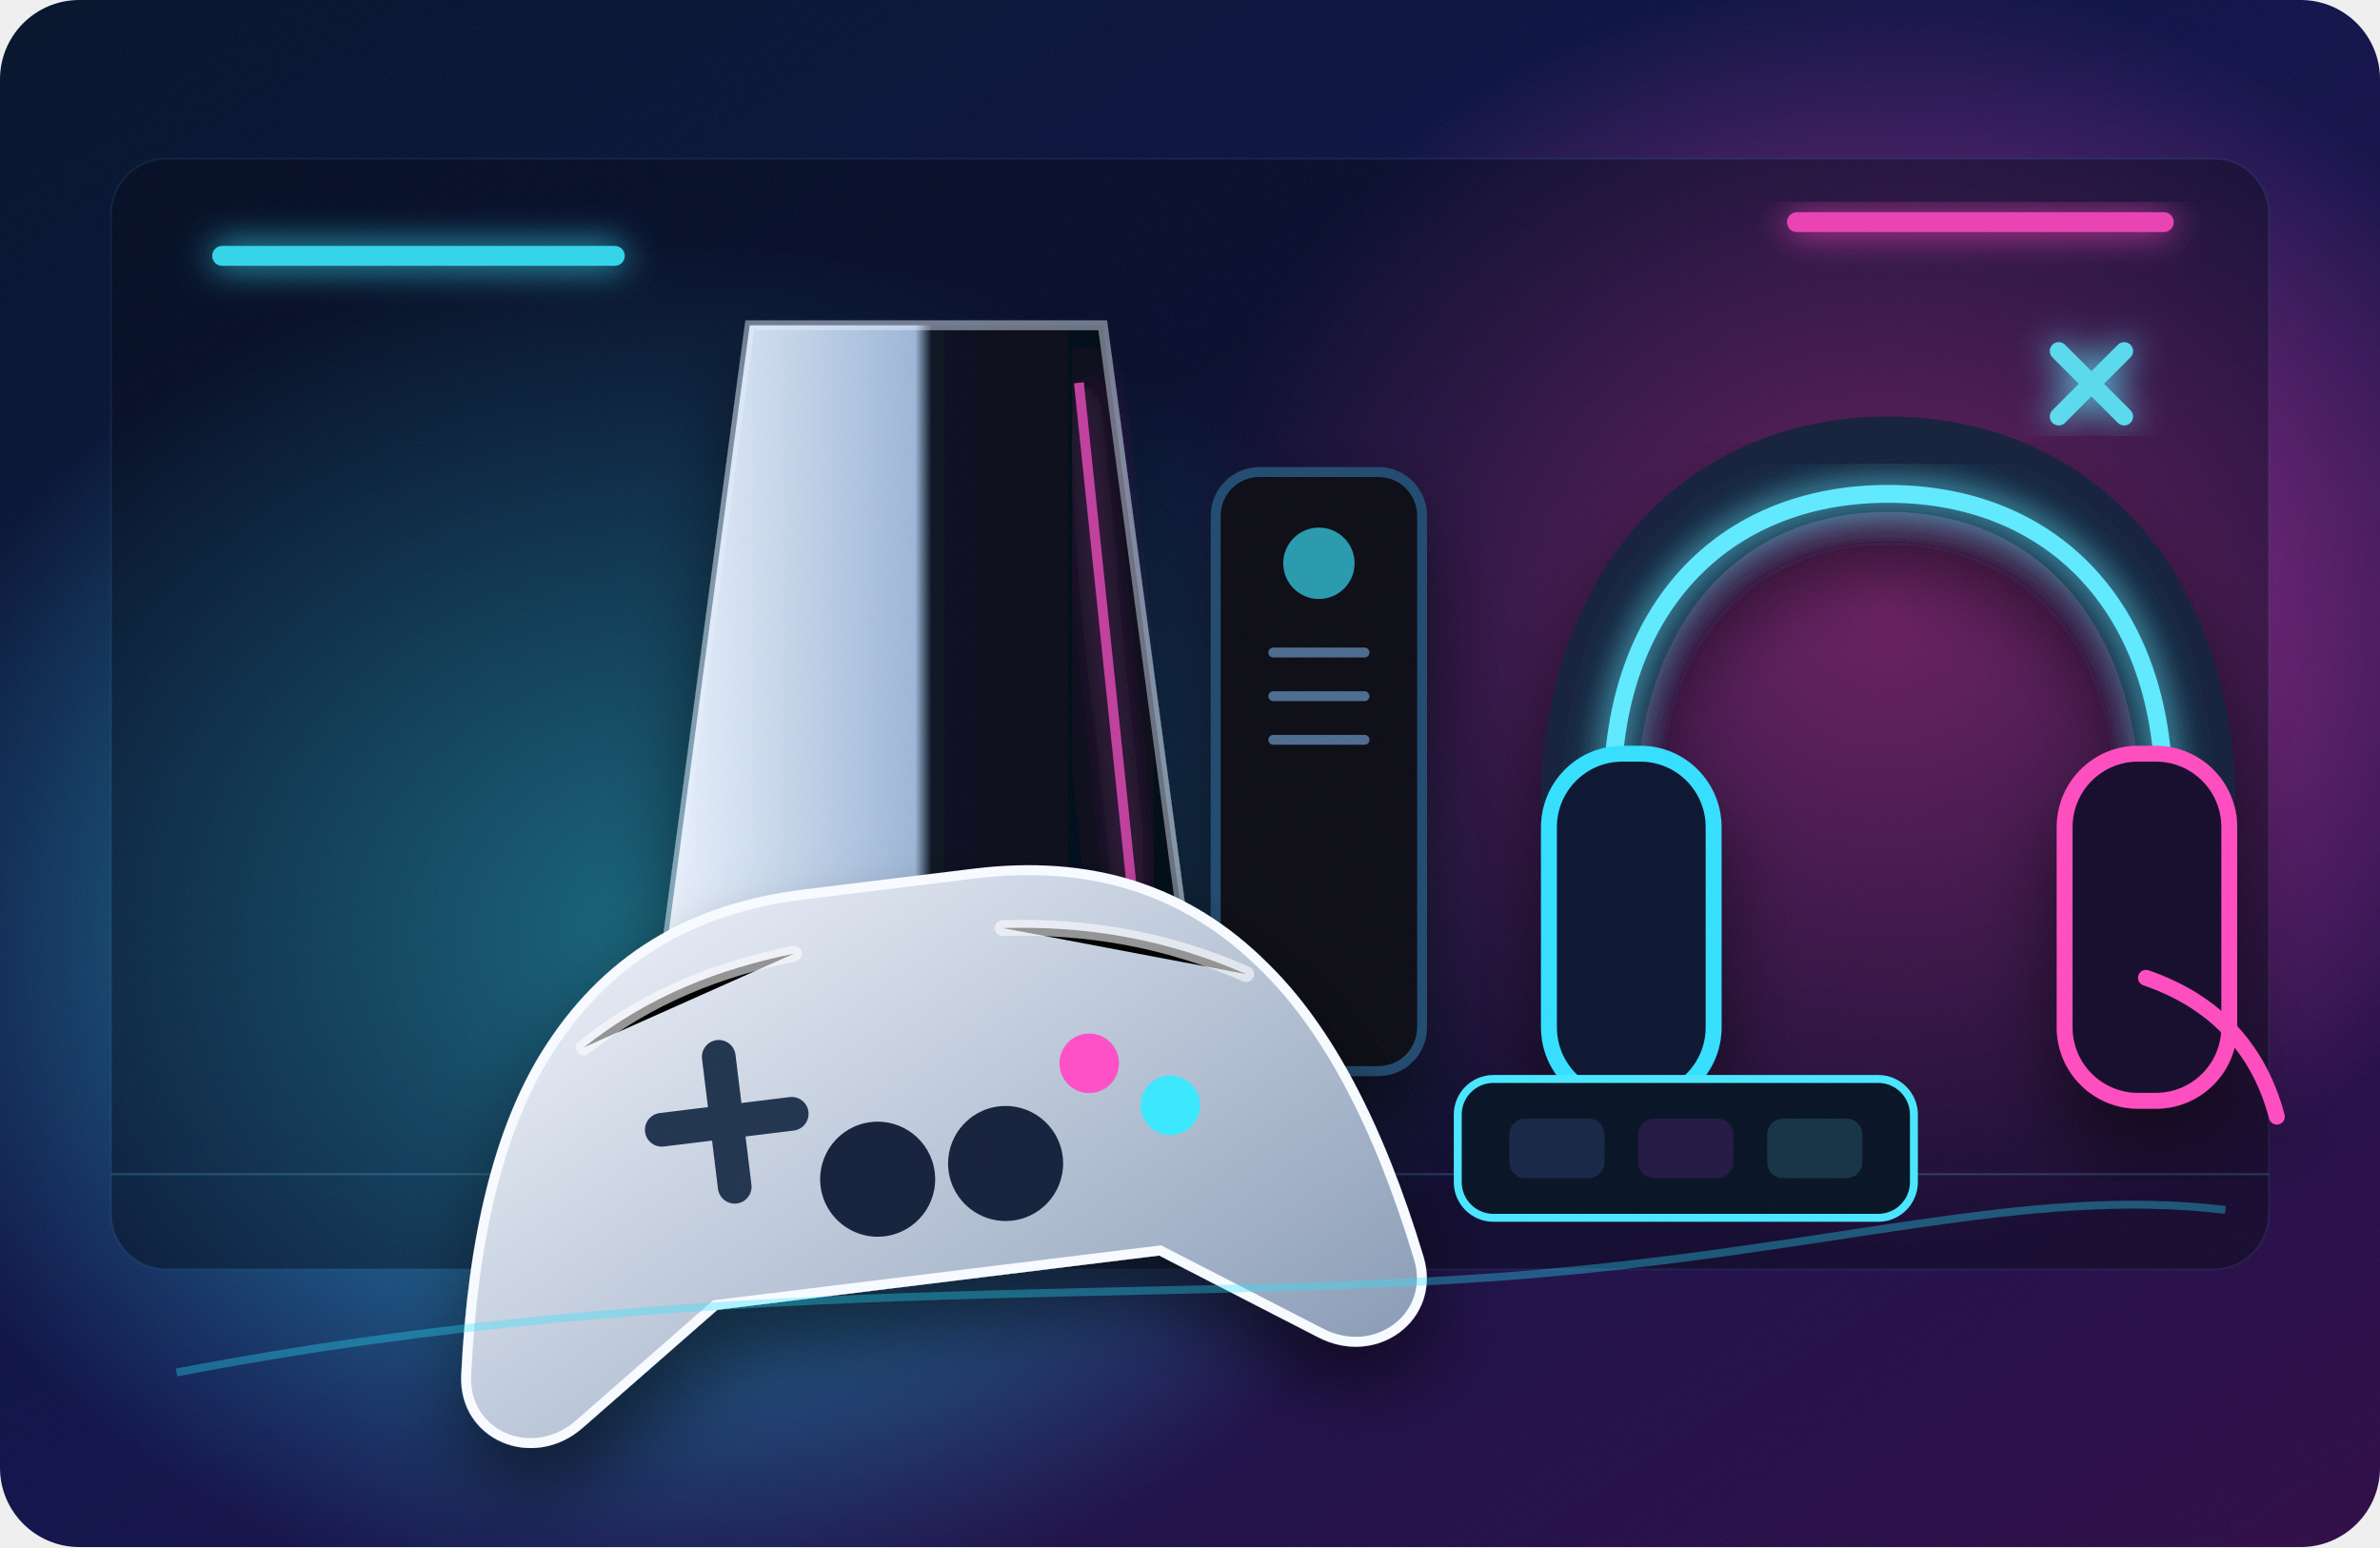
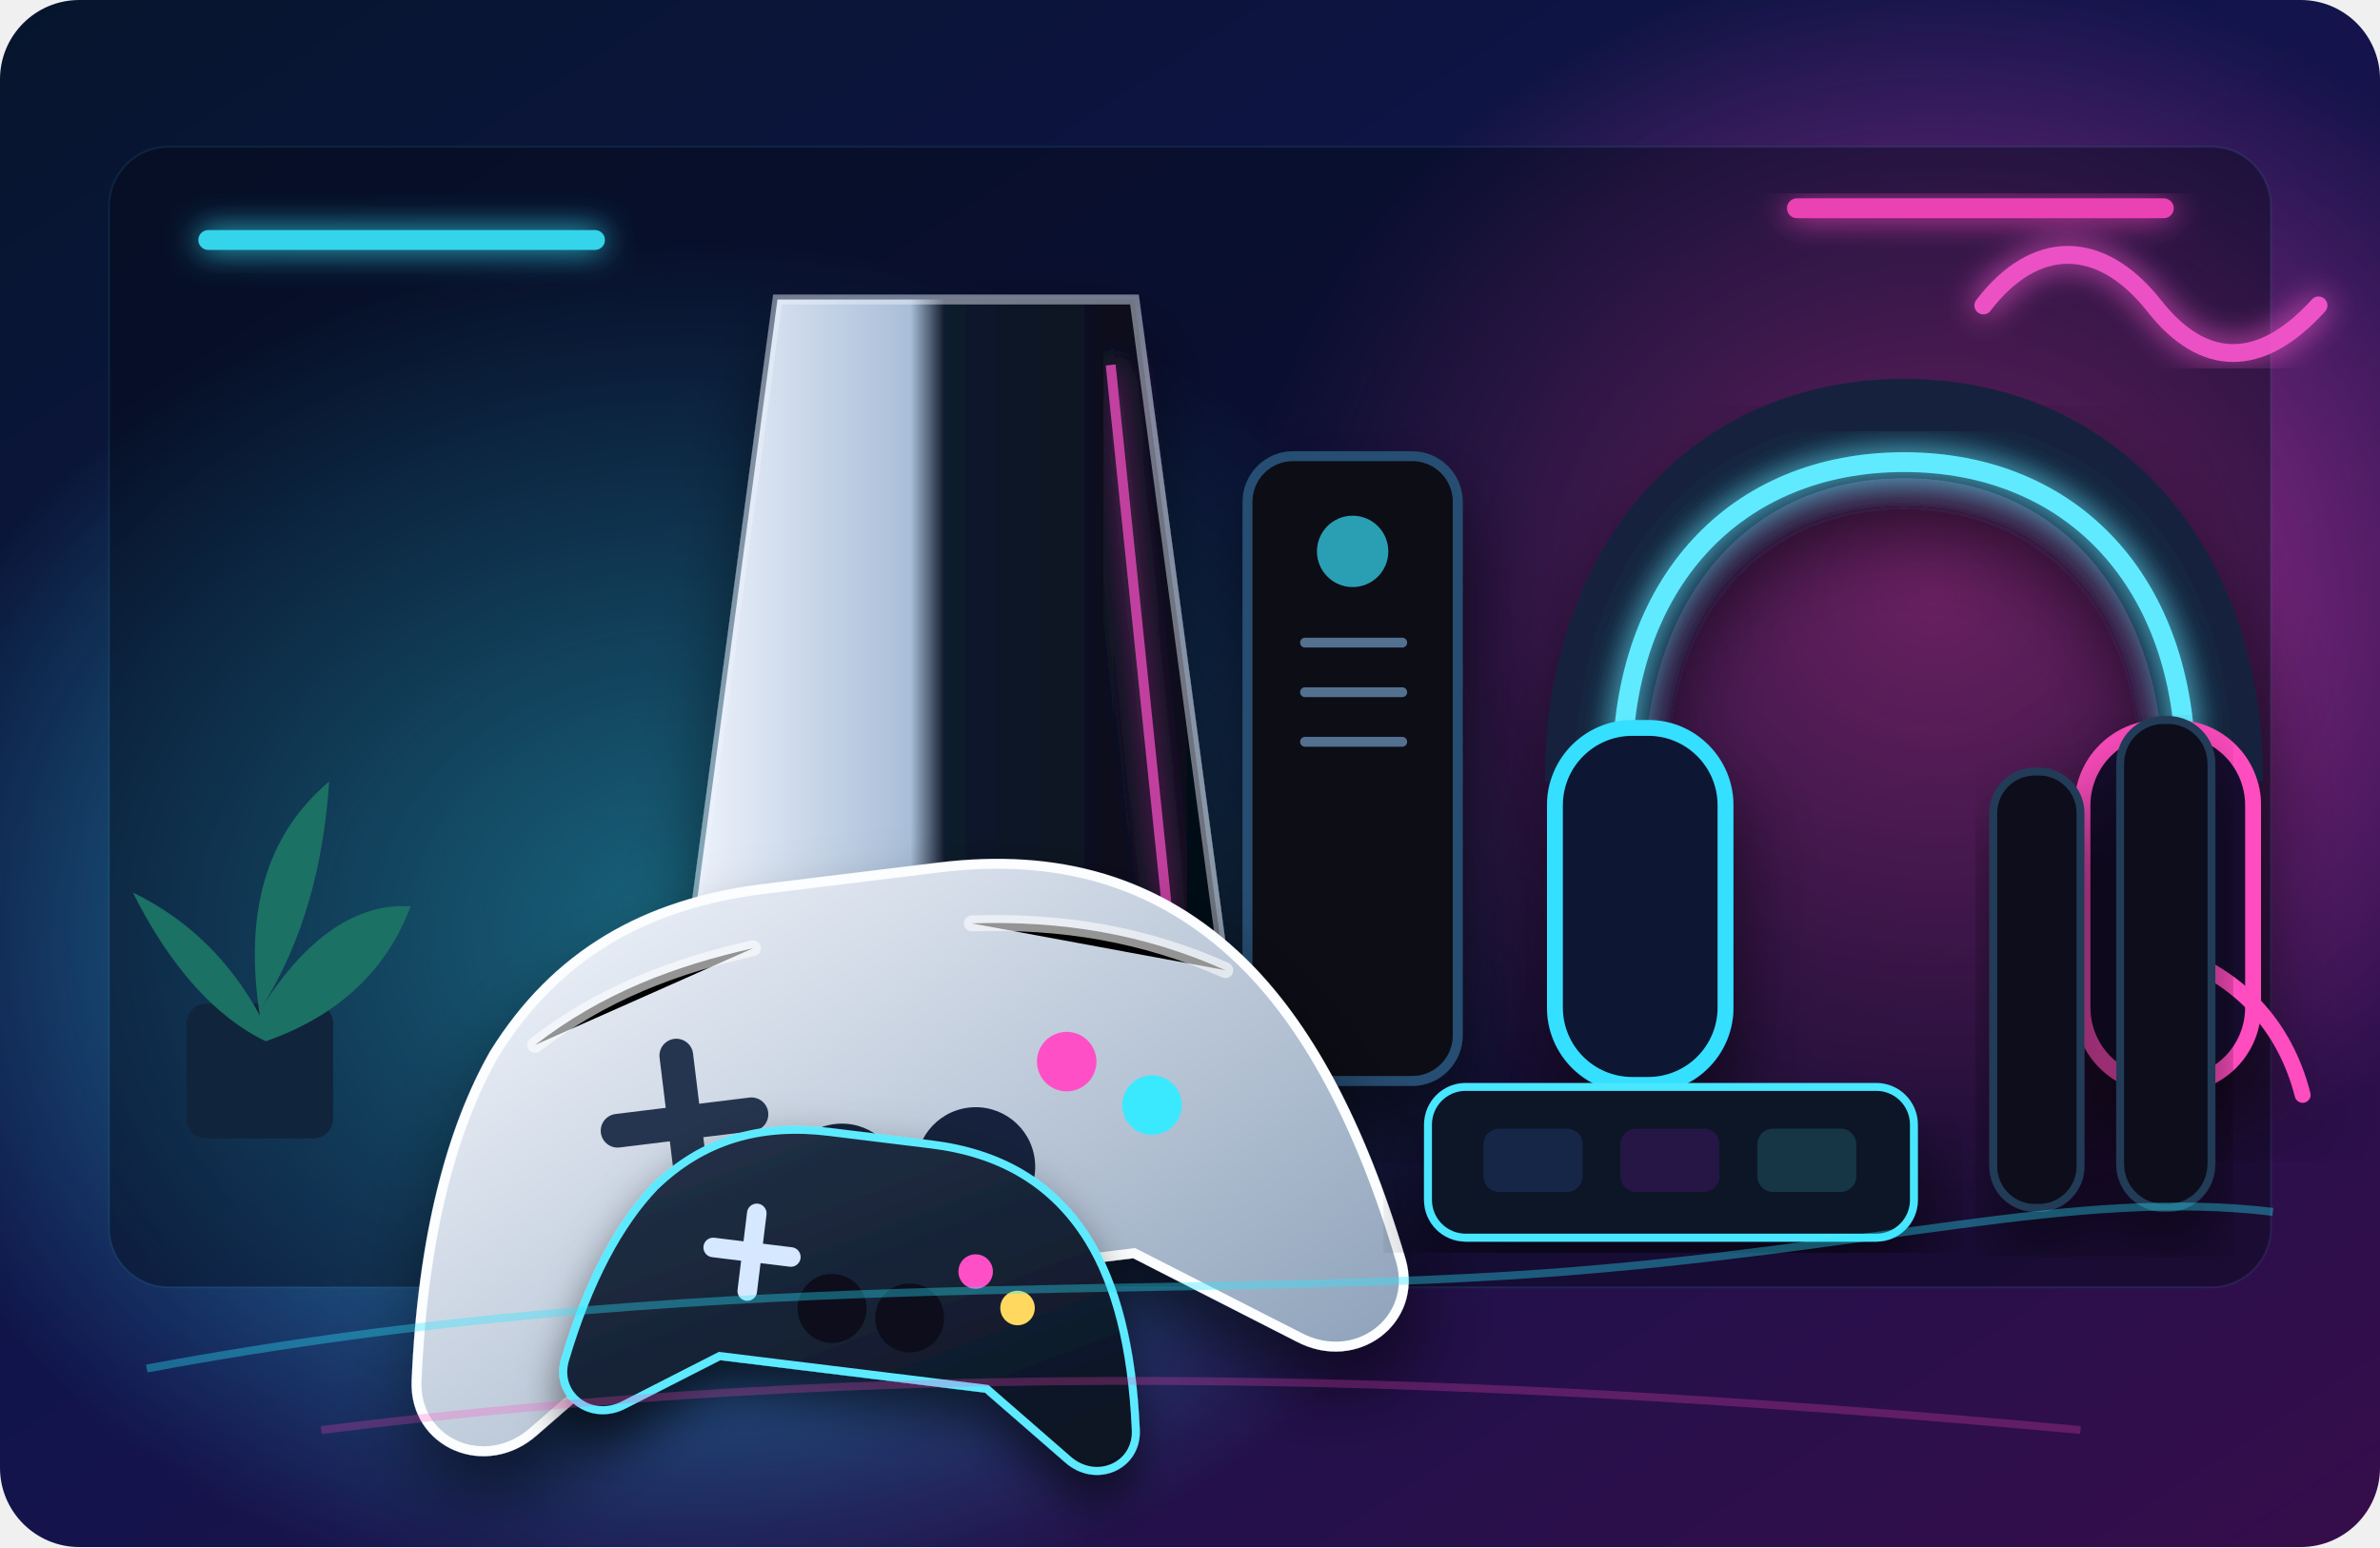
<svg xmlns="http://www.w3.org/2000/svg" viewBox="0 0 1200 780" role="img" aria-labelledby="t d">
  <defs>
    <linearGradient id="bg" x2="1" y2="1">
      <stop stop-color="#06152d" />
-       <stop offset=".48" stop-color="#11144b" />
-       <stop offset="1" stop-color="#310d48" />
+       <stop offset=".46" stop-color="#11144b" />
+       <stop offset="1" stop-color="#360d4b" />
    </linearGradient>
    <linearGradient id="console" x2="1">
-       <stop stop-color="#eff6ff" />
-       <stop offset=".48" stop-color="#9eb7d7" />
-       <stop offset=".51" stop-color="#0a1222" />
+       <stop stop-color="#f5f8ff" />
+       <stop offset=".42" stop-color="#a9bed8" />
+       <stop offset=".48" stop-color="#111b2d" />
      <stop offset="1" stop-color="#030713" />
    </linearGradient>
    <linearGradient id="pad" y2="1">
-       <stop stop-color="#f4f7ff" />
-       <stop offset="1" stop-color="#899cb6" />
+       <stop stop-color="#f6f9ff" />
+       <stop offset="1" stop-color="#8ea2ba" />
+     </linearGradient>
+     <linearGradient id="darkpad" y2="1">
+       <stop stop-color="#26354d" />
+       <stop offset="1" stop-color="#07101e" />
    </linearGradient>
    <radialGradient id="cyan">
-       <stop stop-color="#32e9ff" stop-opacity=".72" />
+       <stop stop-color="#32e9ff" stop-opacity=".7" />
      <stop offset="1" stop-color="#32e9ff" stop-opacity="0" />
    </radialGradient>
    <radialGradient id="pink">
-       <stop stop-color="#ff43c0" stop-opacity=".68" />
+       <stop stop-color="#ff43c0" stop-opacity=".66" />
      <stop offset="1" stop-color="#ff43c0" stop-opacity="0" />
    </radialGradient>
-     <filter id="glow">
-       <feGaussianBlur stdDeviation="9" result="b" />
+     <filter id="g">
+       <feGaussianBlur stdDeviation="8" result="b" />
      <feMerge>
        <feMergeNode in="b" />
        <feMergeNode in="SourceGraphic" />
      </feMerge>
    </filter>
-     <filter id="shadow">
-       <feDropShadow dx="0" dy="22" stdDeviation="20" flood-color="#000" flood-opacity=".55" />
-     </filter>
-     <filter id="grain">
-       <feTurbulence baseFrequency=".8" numOctaves="2" seed="8" type="fractalNoise" result="n" />
-       <feColorMatrix in="n" values="1 0 0 0 0 0 1 0 0 0 0 0 1 0 0 0 0 0 .045 0" />
+     <filter id="s">
+       <feDropShadow dy="22" stdDeviation="20" flood-color="#000" flood-opacity=".58" />
    </filter>
  </defs>
  <rect width="1200" height="780" rx="40" fill="url(#bg)" />
-   <ellipse cx="340" cy="470" rx="410" ry="350" fill="url(#cyan)" />
-   <ellipse cx="950" cy="310" rx="360" ry="320" fill="url(#pink)" />
-   <rect x="56" y="80" width="1088" height="560" rx="28" fill="#020713" opacity=".42" stroke="#4be8ff" stroke-opacity=".18" />
-   <path d="M56 592h1088" stroke="#69dcff" stroke-opacity=".22" />
-   <g filter="url(#shadow)">
-     <path d="M378 164h178l51 382H327z" fill="url(#console)" stroke="#e8f3ff" stroke-opacity=".45" stroke-width="5" />
-     <path d="M451 177v350" stroke="#4eeaff" stroke-width="7" filter="url(#glow)" />
-     <path d="M544 193l34 325" stroke="#ff51cb" stroke-width="5" opacity=".75" filter="url(#glow)" />
-     <rect x="613" y="238" width="104" height="302" rx="22" fill="#070b17" stroke="#244b71" stroke-width="5" />
-     <circle cx="665" cy="284" r="18" fill="#3de7ff" opacity=".65" />
-     <path d="M642 329h46M642 351h46M642 373h46" stroke="#4d6c8f" stroke-width="5" stroke-linecap="round" />
+   <ellipse cx="350" cy="470" rx="420" ry="350" fill="url(#cyan)" />
+   <ellipse cx="975" cy="300" rx="350" ry="320" fill="url(#pink)" />
+   <rect x="55" y="74" width="1090" height="575" rx="30" fill="#020713" opacity=".42" stroke="#4be8ff" stroke-opacity=".2" />
+   <g opacity=".9" filter="url(#g)">
+     <path d="M105 121h195" stroke="#38eaff" stroke-width="10" stroke-linecap="round" />
+     <path d="M906 105h185" stroke="#ff46bf" stroke-width="10" stroke-linecap="round" />
+     <path d="M1000 154c26-34 59-34 86 0 25 32 54 32 83 0" fill="none" stroke="#ff59d1" stroke-width="9" stroke-linecap="round" />
  </g>
-   <g transform="translate(215 430) rotate(-7 245 110)" filter="url(#shadow)">
-     <path d="M62 80c36-45 82-65 140-65h86c58 0 105 20 140 65 27 34 47 85 59 155 5 30-28 49-54 31l-75-51H132l-75 51c-26 18-59-1-54-31 12-70 32-121 59-155z" fill="url(#pad)" stroke="#f8fbff" stroke-width="5" />
-     <path d="M116 124h66M149 91v66" stroke="#233450" stroke-width="17" stroke-linecap="round" />
-     <circle cx="334" cy="117" r="15" fill="#ff4fc7" />
-     <circle cx="372" cy="143" r="15" fill="#3be9ff" />
-     <circle cx="286" cy="162" r="29" fill="#14243c" />
-     <circle cx="221" cy="162" r="29" fill="#14243c" />
-     <path d="M82 78c36-22 73-31 111-34M299 44c43 4 82 16 119 38" stroke="#fff" stroke-opacity=".58" stroke-width="8" stroke-linecap="round" />
+   <g filter="url(#s)">
+     <path d="M392 151h180l53 396H339z" fill="url(#console)" stroke="#edf5ff" stroke-opacity=".45" stroke-width="5" />
+     <path d="M466 166v363" stroke="#4eeaff" stroke-width="7" filter="url(#g)" />
+     <path d="M560 184l35 338" stroke="#ff51cb" stroke-width="5" opacity=".75" filter="url(#g)" />
+     <rect x="629" y="230" width="106" height="315" rx="23" fill="#070b17" stroke="#284e72" stroke-width="5" />
+     <circle cx="682" cy="278" r="18" fill="#3de7ff" opacity=".67" />
+     <path d="M658 324h49M658 349h49M658 374h49" stroke="#526f8f" stroke-width="5" stroke-linecap="round" />
  </g>
-   <g transform="translate(775 226)" filter="url(#shadow)">
-     <path d="M26 181c0-104 61-173 151-173s151 69 151 173" fill="none" stroke="#13243d" stroke-width="48" />
-     <path d="M38 174c0-92 55-151 139-151s139 59 139 151" fill="none" stroke="#61eaff" stroke-width="9" filter="url(#glow)" />
-     <rect x="6" y="154" width="83" height="175" rx="37" fill="#0c1830" stroke="#36dfff" stroke-width="8" />
-     <rect x="266" y="154" width="83" height="175" rx="37" fill="#17112f" stroke="#ff4dbf" stroke-width="8" />
-     <path d="M307 267c35 12 57 36 66 70" fill="none" stroke="#ff4dbf" stroke-width="8" stroke-linecap="round" />
+   <g transform="translate(190 427) rotate(-7 260 115)" filter="url(#s)">
+     <path d="M62 80c37-46 85-66 145-66h89c60 0 109 20 146 66 28 35 49 87 61 159 5 31-29 51-56 32l-77-52H136l-77 52c-27 19-61-1-56-32 12-72 33-124 59-159z" fill="url(#pad)" stroke="#fbfdff" stroke-width="5" />
+     <path d="M119 126h68M153 92v68" stroke="#253650" stroke-width="17" stroke-linecap="round" />
+     <circle cx="348" cy="119" r="15" fill="#ff4fc7" />
+     <circle cx="388" cy="146" r="15" fill="#3be9ff" />
+     <circle cx="296" cy="166" r="30" fill="#14243c" />
+     <circle cx="228" cy="166" r="30" fill="#14243c" />
+     <path d="M83 78c37-22 75-31 115-35M309 44c45 4 86 16 124 39" stroke="#fff" stroke-opacity=".58" stroke-width="8" stroke-linecap="round" />
  </g>
-   <g transform="translate(735 544)">
-     <rect width="230" height="70" rx="18" fill="#081426" stroke="#4ae6ff" stroke-width="4" />
-     <rect x="26" y="20" width="48" height="30" rx="8" fill="#182747" />
-     <rect x="91" y="20" width="48" height="30" rx="8" fill="#251944" />
-     <rect x="156" y="20" width="48" height="30" rx="8" fill="#153445" />
-     <path d="M27 59h176" stroke="#ff4fc5" stroke-width="4" filter="url(#glow)" />
+   <g transform="translate(300 548) rotate(7) scale(.58)" filter="url(#s)">
+     <path d="M62 80c37-46 85-66 145-66h89c60 0 109 20 146 66 28 35 49 87 61 159 5 31-29 51-56 32l-77-52H136l-77 52c-27 19-61-1-56-32 12-72 33-124 59-159z" fill="url(#darkpad)" stroke="#5deaff" stroke-width="7" />
+     <path d="M119 126h68M153 92v68" stroke="#d6e8ff" stroke-width="17" stroke-linecap="round" />
+     <circle cx="348" cy="119" r="15" fill="#ff4fc7" />
+     <circle cx="388" cy="146" r="15" fill="#ffd95f" />
+     <circle cx="296" cy="166" r="30" fill="#07101c" />
+     <circle cx="228" cy="166" r="30" fill="#07101c" />
  </g>
-   <g opacity=".9" filter="url(#glow)">
-     <path d="M112 129h198" stroke="#38eaff" stroke-width="10" stroke-linecap="round" />
-     <path d="M906 112h185" stroke="#ff46bf" stroke-width="10" stroke-linecap="round" />
-     <path d="M1038 177l33 33m0-33-33 33" stroke="#5defff" stroke-width="9" stroke-linecap="round" />
+   <g transform="translate(780 210)" filter="url(#s)">
+     <path d="M24 184c0-107 64-178 156-178s156 71 156 178" fill="none" stroke="#13243d" stroke-width="50" />
+     <path d="M38 178c0-94 57-155 142-155s142 61 142 155" fill="none" stroke="#61eaff" stroke-width="10" filter="url(#g)" />
+     <rect x="4" y="157" width="86" height="180" rx="39" fill="#0c1830" stroke="#36dfff" stroke-width="8" />
+     <rect x="270" y="157" width="86" height="180" rx="39" fill="#17112f" stroke="#ff4dbf" stroke-width="8" />
+     <path d="M313 270c36 12 59 37 68 72" fill="none" stroke="#ff4dbf" stroke-width="8" stroke-linecap="round" />
  </g>
-   <path d="M89 692c265-51 486-34 677-49 160-13 255-45 356-33" fill="none" stroke="#29e6ff" stroke-opacity=".34" stroke-width="4" />
-   <rect width="1200" height="780" rx="40" filter="url(#grain)" opacity=".7" />
+   <g transform="translate(720 548)" filter="url(#s)">
+     <rect width="245" height="76" rx="19" fill="#081426" stroke="#4ae6ff" stroke-width="4" />
+     <rect x="28" y="21" width="50" height="32" rx="8" fill="#182747" />
+     <rect x="97" y="21" width="50" height="32" rx="8" fill="#251944" />
+     <rect x="166" y="21" width="50" height="32" rx="8" fill="#153445" />
+     <path d="M28 64h188" stroke="#ff4fc5" stroke-width="4" filter="url(#g)" />
+   </g>
+   <g filter="url(#s)">
+     <rect x="1005" y="389" width="44" height="220" rx="21" fill="#080e1b" stroke="#233b56" stroke-width="4" />
+     <path d="M1027 409v176" stroke="#ff4bc4" stroke-width="13" filter="url(#g)" />
+     <rect x="1069" y="363" width="46" height="246" rx="22" fill="#080e1b" stroke="#233b56" stroke-width="4" />
+     <path d="M1092 386v197" stroke="#3ceaff" stroke-width="13" filter="url(#g)" />
+   </g>
+   <g transform="translate(83 414)">
+     <rect x="11" y="92" width="74" height="68" rx="10" fill="#10253b" />
+     <path d="M48 98c-8-52 3-91 35-118-3 43-13 80-34 114 22-35 48-53 75-51-12 32-36 55-73 68-25-12-48-37-67-75 29 14 50 36 64 62z" fill="#1b7164" />
+   </g>
+   <path d="M74 690c279-52 505-34 704-48 167-12 268-43 368-31" fill="none" stroke="#2ce7ff" stroke-opacity=".36" stroke-width="4" />
+   <path d="M162 721c279-35 550-31 887 0" fill="none" stroke="#ff4bc2" stroke-opacity=".25" stroke-width="4" />
</svg>
